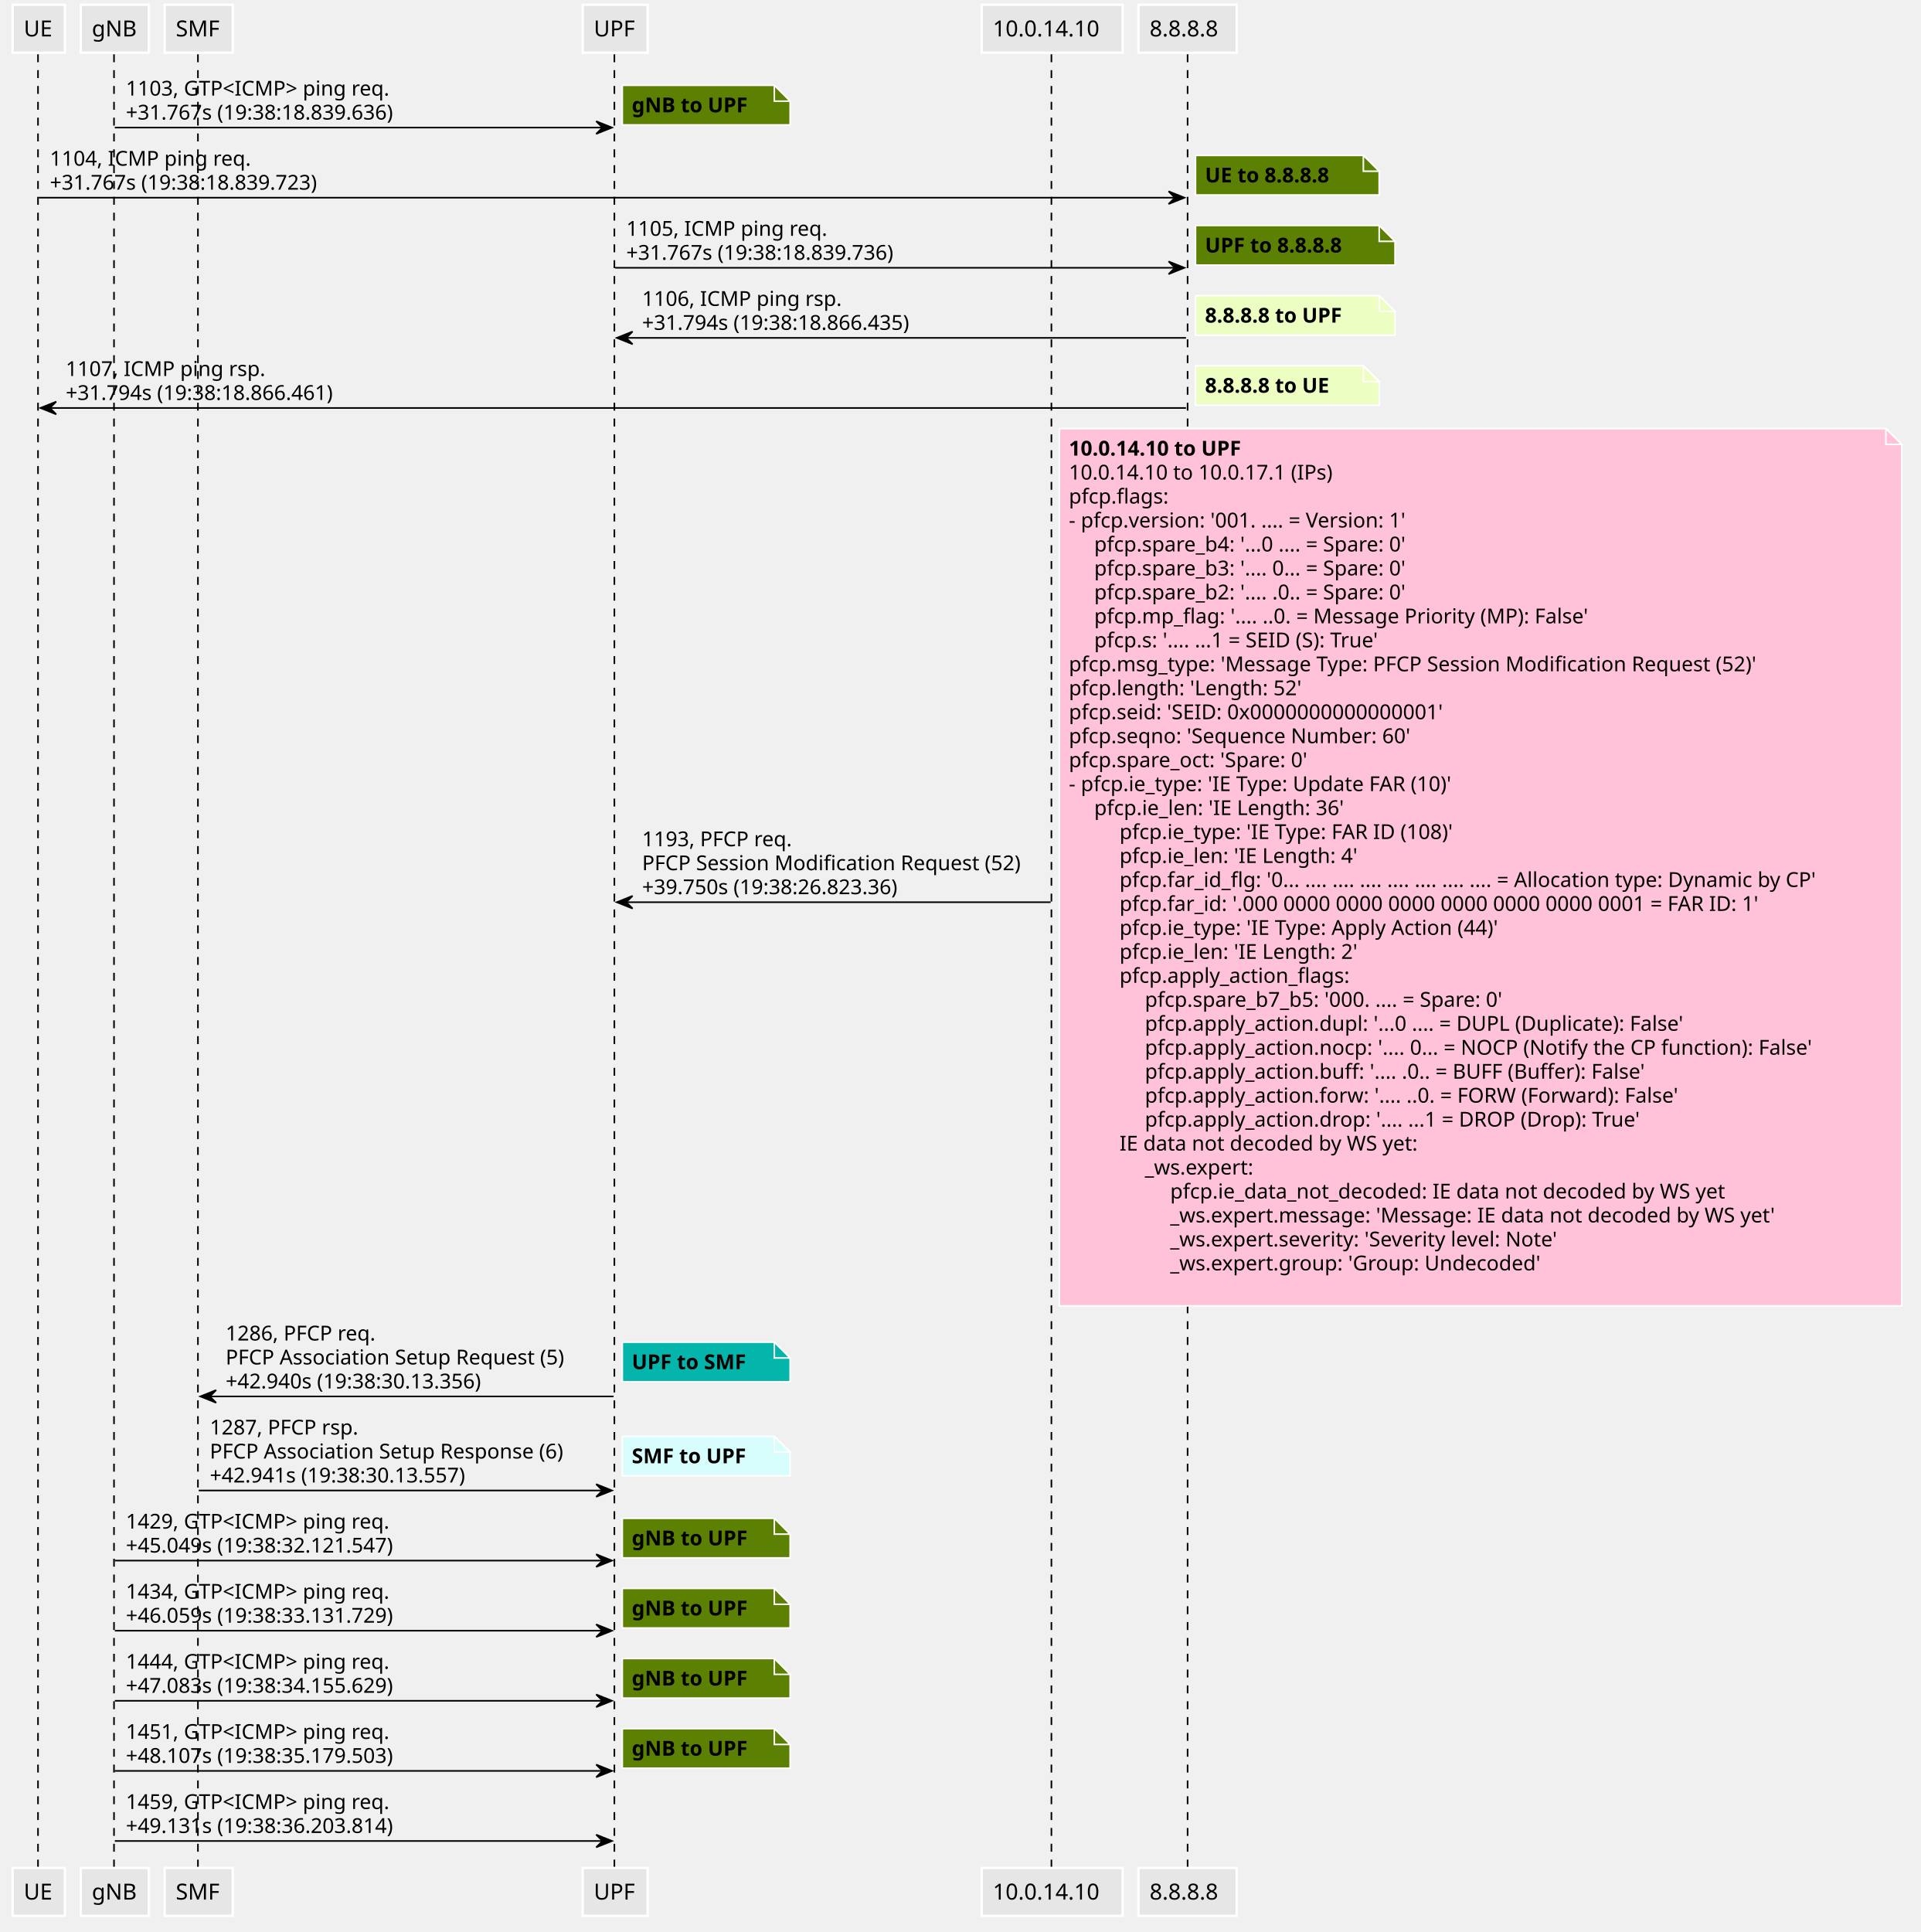
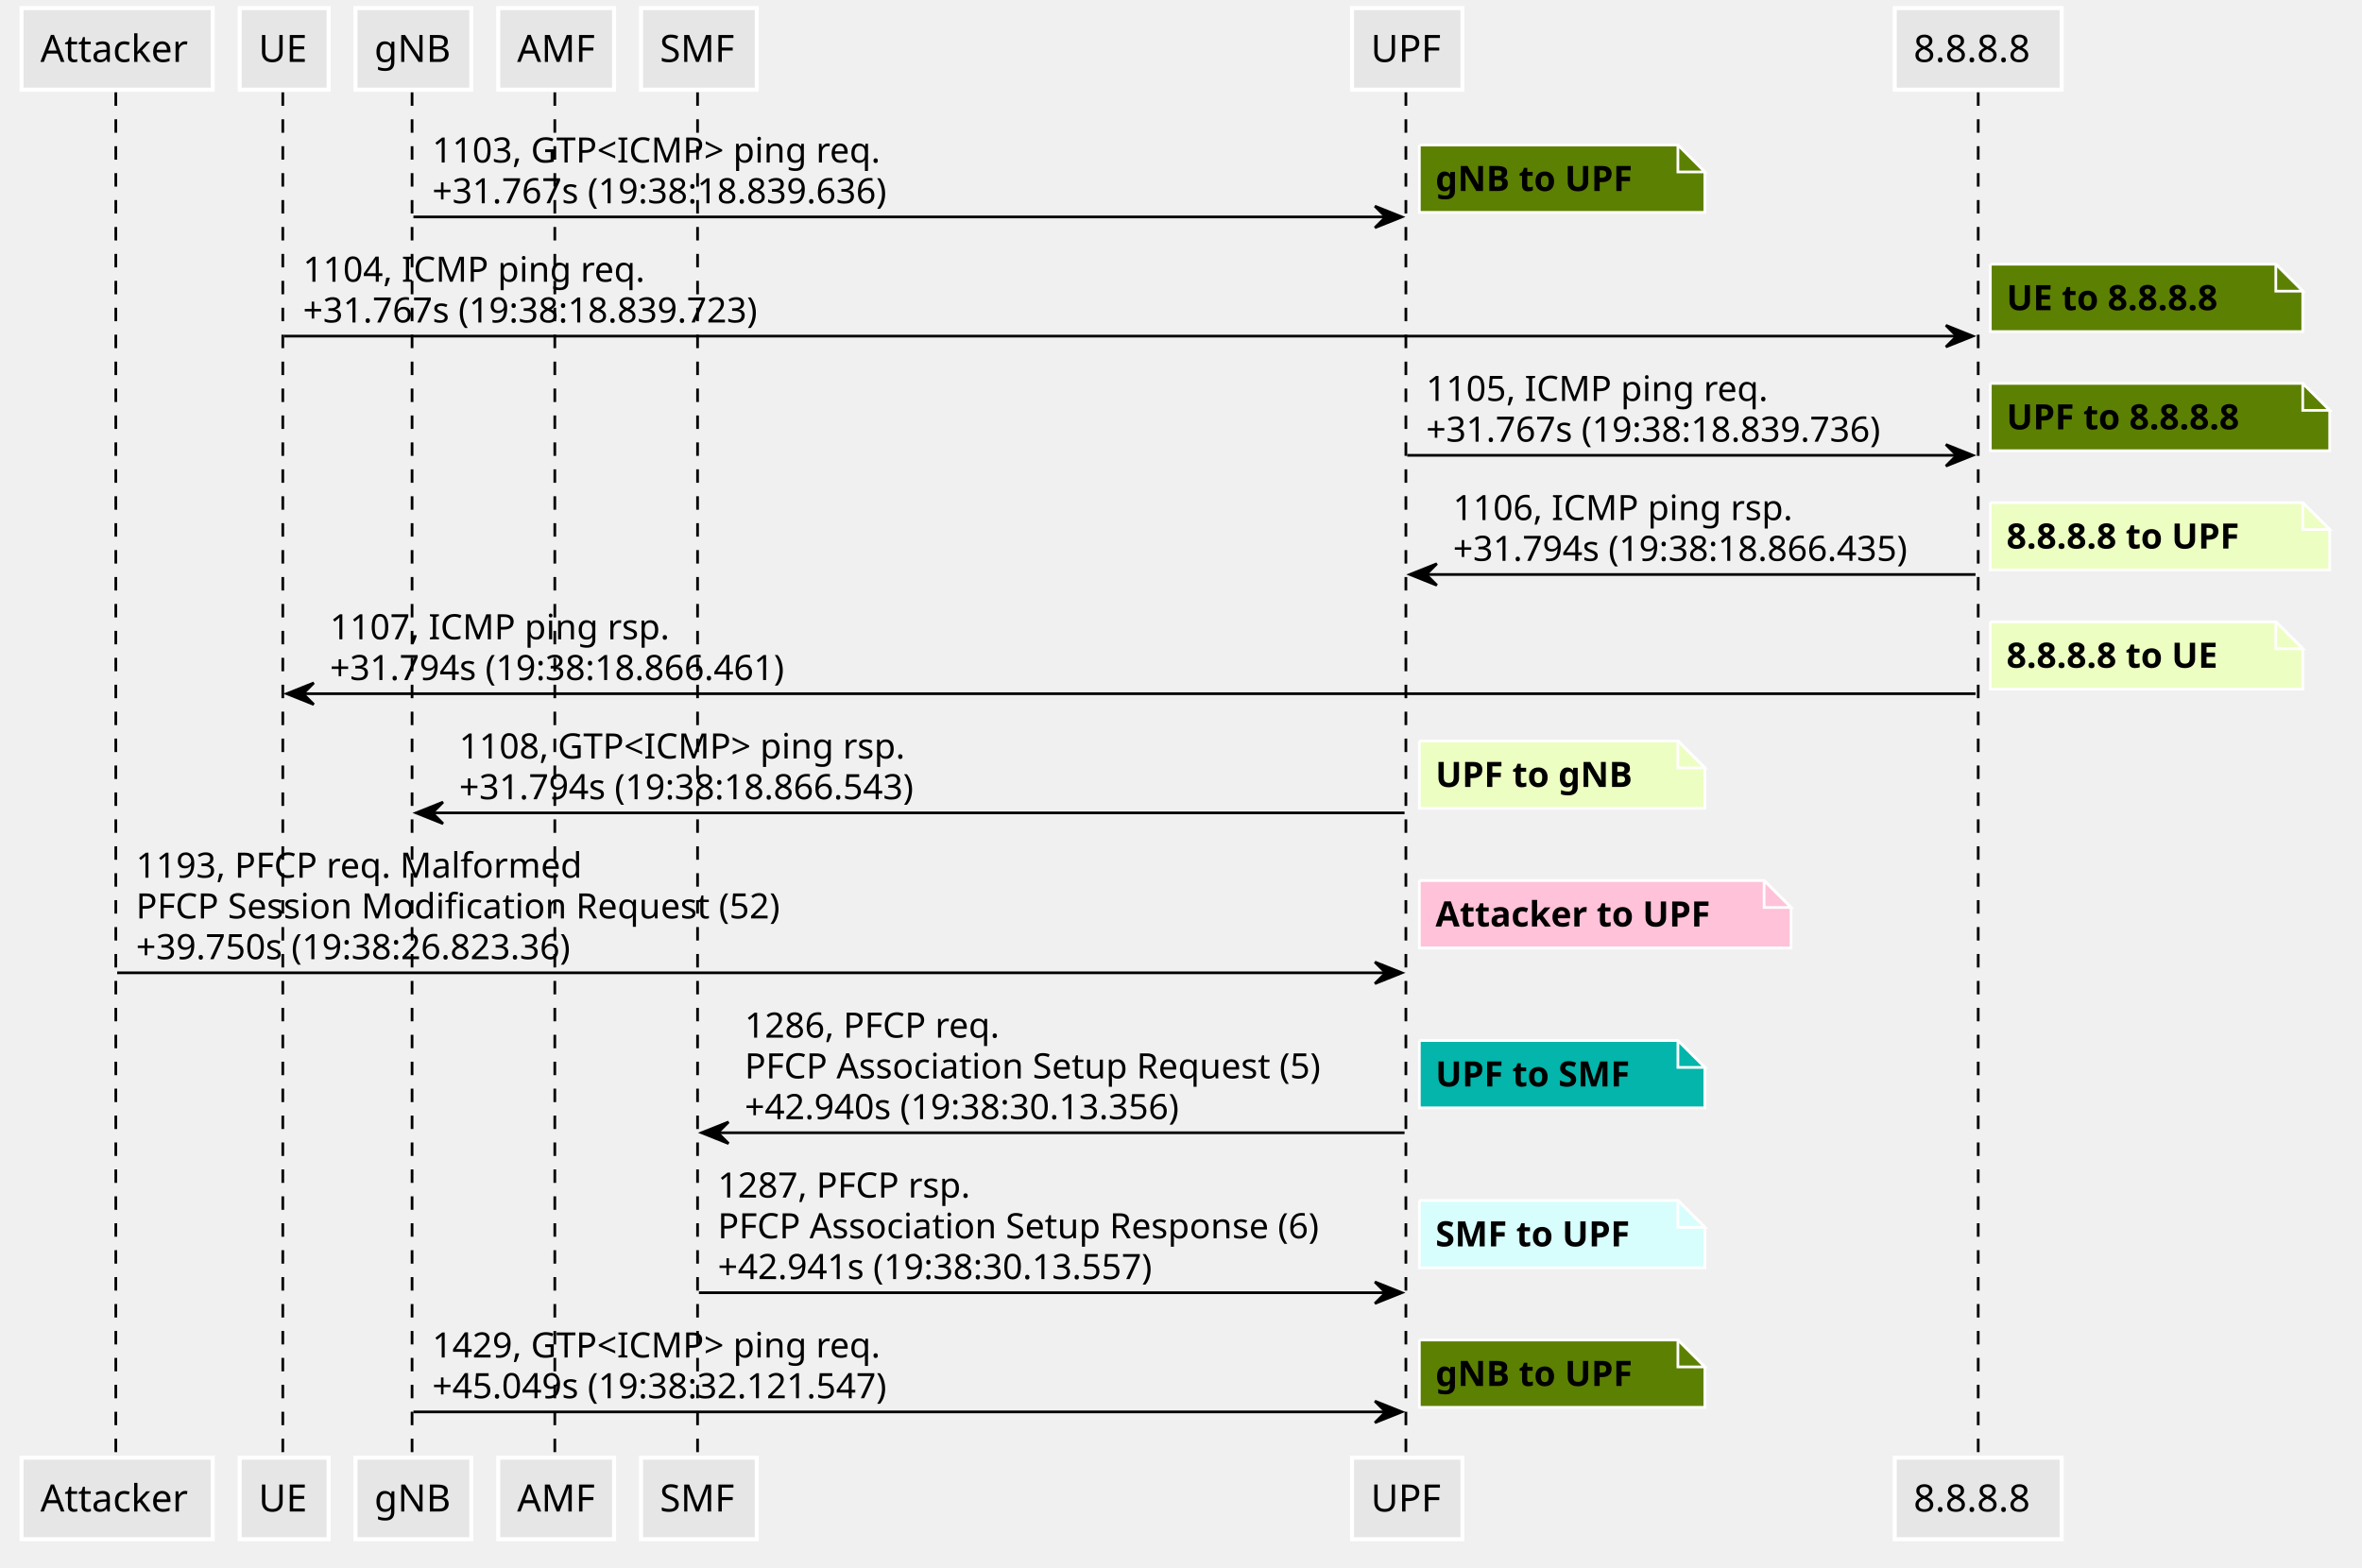
- <svg xmlns="http://www.w3.org/2000/svg" contentScriptType="application/ecmascript" contentStyleType="text/css" height="1220px" preserveAspectRatio="none" style="width:1213px;height:1220px;" version="1.1" viewBox="0 0 1213 1220" width="1213px" zoomAndPan="magnify">
+ <svg xmlns="http://www.w3.org/2000/svg" contentScriptType="application/ecmascript" contentStyleType="text/css" height="582px" preserveAspectRatio="none" style="width:877px;height:582px;" version="1.1" viewBox="0 0 877 582" width="877px" zoomAndPan="magnify">
  <defs />
  <g>
-     <line style="stroke: #000000; stroke-width: 1.0; stroke-dasharray: 5.0,5.0;" x1="24" x2="24" y1="34.297" y2="1180.531" />
-     <line style="stroke: #000000; stroke-width: 1.0; stroke-dasharray: 5.0,5.0;" x1="72" x2="72" y1="34.297" y2="1180.531" />
-     <line style="stroke: #000000; stroke-width: 1.0; stroke-dasharray: 5.0,5.0;" x1="125" x2="125" y1="34.297" y2="1180.531" />
-     <line style="stroke: #000000; stroke-width: 1.0; stroke-dasharray: 5.0,5.0;" x1="388" x2="388" y1="34.297" y2="1180.531" />
-     <line style="stroke: #000000; stroke-width: 1.0; stroke-dasharray: 5.0,5.0;" x1="664" x2="664" y1="34.297" y2="1180.531" />
-     <line style="stroke: #000000; stroke-width: 1.0; stroke-dasharray: 5.0,5.0;" x1="750" x2="750" y1="34.297" y2="1180.531" />
-     <rect fill="#E6E6E6" height="30.297" style="stroke: #FFFFFF; stroke-width: 1.5;" width="33" x="8" y="3" />
-     <text fill="#000000" font-family="sans-serif" font-size="14" lengthAdjust="spacingAndGlyphs" textLength="19" x="15" y="22.995">UE</text>
-     <rect fill="#E6E6E6" height="30.297" style="stroke: #FFFFFF; stroke-width: 1.5;" width="33" x="8" y="1179.531" />
-     <text fill="#000000" font-family="sans-serif" font-size="14" lengthAdjust="spacingAndGlyphs" textLength="19" x="15" y="1199.526">UE</text>
-     <rect fill="#E6E6E6" height="30.297" style="stroke: #FFFFFF; stroke-width: 1.5;" width="43" x="51" y="3" />
-     <text fill="#000000" font-family="sans-serif" font-size="14" lengthAdjust="spacingAndGlyphs" textLength="29" x="58" y="22.995">gNB</text>
-     <rect fill="#E6E6E6" height="30.297" style="stroke: #FFFFFF; stroke-width: 1.5;" width="43" x="51" y="1179.531" />
-     <text fill="#000000" font-family="sans-serif" font-size="14" lengthAdjust="spacingAndGlyphs" textLength="29" x="58" y="1199.526">gNB</text>
-     <rect fill="#E6E6E6" height="30.297" style="stroke: #FFFFFF; stroke-width: 1.5;" width="43" x="104" y="3" />
-     <text fill="#000000" font-family="sans-serif" font-size="14" lengthAdjust="spacingAndGlyphs" textLength="29" x="111" y="22.995">SMF</text>
-     <rect fill="#E6E6E6" height="30.297" style="stroke: #FFFFFF; stroke-width: 1.5;" width="43" x="104" y="1179.531" />
-     <text fill="#000000" font-family="sans-serif" font-size="14" lengthAdjust="spacingAndGlyphs" textLength="29" x="111" y="1199.526">SMF</text>
-     <rect fill="#E6E6E6" height="30.297" style="stroke: #FFFFFF; stroke-width: 1.5;" width="41" x="368" y="3" />
-     <text fill="#000000" font-family="sans-serif" font-size="14" lengthAdjust="spacingAndGlyphs" textLength="27" x="375" y="22.995">UPF</text>
-     <rect fill="#E6E6E6" height="30.297" style="stroke: #FFFFFF; stroke-width: 1.5;" width="41" x="368" y="1179.531" />
-     <text fill="#000000" font-family="sans-serif" font-size="14" lengthAdjust="spacingAndGlyphs" textLength="27" x="375" y="1199.526">UPF</text>
-     <rect fill="#E6E6E6" height="30.297" style="stroke: #FFFFFF; stroke-width: 1.5;" width="89" x="620" y="3" />
-     <text fill="#000000" font-family="sans-serif" font-size="14" lengthAdjust="spacingAndGlyphs" textLength="75" x="627" y="22.995">10.0.14.10</text>
-     <rect fill="#E6E6E6" height="30.297" style="stroke: #FFFFFF; stroke-width: 1.5;" width="89" x="620" y="1179.531" />
-     <text fill="#000000" font-family="sans-serif" font-size="14" lengthAdjust="spacingAndGlyphs" textLength="75" x="627" y="1199.526">10.0.14.10</text>
-     <rect fill="#E6E6E6" height="30.297" style="stroke: #FFFFFF; stroke-width: 1.5;" width="62" x="719" y="3" />
-     <text fill="#000000" font-family="sans-serif" font-size="14" lengthAdjust="spacingAndGlyphs" textLength="48" x="726" y="22.995">8.8.8.8</text>
-     <rect fill="#E6E6E6" height="30.297" style="stroke: #FFFFFF; stroke-width: 1.5;" width="62" x="719" y="1179.531" />
-     <text fill="#000000" font-family="sans-serif" font-size="14" lengthAdjust="spacingAndGlyphs" textLength="48" x="726" y="1199.526">8.8.8.8</text>
-     <polygon fill="#000000" points="376.5,76.562,386.5,80.562,376.5,84.562,380.5,80.562" style="stroke: #000000; stroke-width: 1.0;" />
-     <line style="stroke: #000000; stroke-width: 1.0;" x1="72.5" x2="382.5" y1="80.562" y2="80.562" />
-     <text fill="#000000" font-family="sans-serif" font-size="13" lengthAdjust="spacingAndGlyphs" textLength="178" x="79.5" y="60.364">1103, GTP&lt;ICMP&gt; ping req.</text>
-     <text fill="#000000" font-family="sans-serif" font-size="13" lengthAdjust="spacingAndGlyphs" textLength="188" x="79.5" y="75.497">+31.767s (19:38:18.839.636)</text>
-     <path d="M393,53.863 L393,78.863 L499,78.863 L499,63.863 L489,53.863 L393,53.863 " fill="#5C8001" style="stroke: #FFFFFF; stroke-width: 1.0;" />
-     <path d="M489,53.863 L489,63.863 L499,63.863 L489,53.863 " fill="#5C8001" style="stroke: #FFFFFF; stroke-width: 1.0;" />
-     <text fill="#000000" font-family="sans-serif" font-size="13" font-weight="bold" lengthAdjust="spacingAndGlyphs" textLength="85" x="399" y="70.93">gNB to UPF</text>
-     <polygon fill="#000000" points="738,120.828,748,124.828,738,128.828,742,124.828" style="stroke: #000000; stroke-width: 1.0;" />
-     <line style="stroke: #000000; stroke-width: 1.0;" x1="24.5" x2="744" y1="124.828" y2="124.828" />
-     <text fill="#000000" font-family="sans-serif" font-size="13" lengthAdjust="spacingAndGlyphs" textLength="131" x="31.5" y="104.629">1104, ICMP ping req.</text>
-     <text fill="#000000" font-family="sans-serif" font-size="13" lengthAdjust="spacingAndGlyphs" textLength="188" x="31.5" y="119.762">+31.767s (19:38:18.839.723)</text>
-     <path d="M755,98.129 L755,123.129 L871,123.129 L871,108.129 L861,98.129 L755,98.129 " fill="#5C8001" style="stroke: #FFFFFF; stroke-width: 1.0;" />
-     <path d="M861,98.129 L861,108.129 L871,108.129 L861,98.129 " fill="#5C8001" style="stroke: #FFFFFF; stroke-width: 1.0;" />
-     <text fill="#000000" font-family="sans-serif" font-size="13" font-weight="bold" lengthAdjust="spacingAndGlyphs" textLength="95" x="761" y="115.196">UE to 8.8.8.8</text>
-     <polygon fill="#000000" points="738,165.094,748,169.094,738,173.094,742,169.094" style="stroke: #000000; stroke-width: 1.0;" />
-     <line style="stroke: #000000; stroke-width: 1.0;" x1="388.5" x2="744" y1="169.094" y2="169.094" />
-     <text fill="#000000" font-family="sans-serif" font-size="13" lengthAdjust="spacingAndGlyphs" textLength="131" x="395.5" y="148.895">1105, ICMP ping req.</text>
-     <text fill="#000000" font-family="sans-serif" font-size="13" lengthAdjust="spacingAndGlyphs" textLength="188" x="395.5" y="164.028">+31.767s (19:38:18.839.736)</text>
-     <path d="M755,142.394 L755,167.394 L881,167.394 L881,152.394 L871,142.394 L755,142.394 " fill="#5C8001" style="stroke: #FFFFFF; stroke-width: 1.0;" />
-     <path d="M871,142.394 L871,152.394 L881,152.394 L871,142.394 " fill="#5C8001" style="stroke: #FFFFFF; stroke-width: 1.0;" />
-     <text fill="#000000" font-family="sans-serif" font-size="13" font-weight="bold" lengthAdjust="spacingAndGlyphs" textLength="105" x="761" y="159.461">UPF to 8.8.8.8</text>
-     <polygon fill="#000000" points="399.5,209.359,389.5,213.359,399.5,217.359,395.5,213.359" style="stroke: #000000; stroke-width: 1.0;" />
-     <line style="stroke: #000000; stroke-width: 1.0;" x1="393.5" x2="749" y1="213.359" y2="213.359" />
-     <text fill="#000000" font-family="sans-serif" font-size="13" lengthAdjust="spacingAndGlyphs" textLength="130" x="405.5" y="193.161">1106, ICMP ping rsp.</text>
-     <text fill="#000000" font-family="sans-serif" font-size="13" lengthAdjust="spacingAndGlyphs" textLength="188" x="405.5" y="208.293">+31.794s (19:38:18.866.435)</text>
-     <path d="M755,186.66 L755,211.66 L881,211.66 L881,196.66 L871,186.66 L755,186.66 " fill="#EDFEC2" style="stroke: #FFFFFF; stroke-width: 1.0;" />
-     <path d="M871,186.66 L871,196.66 L881,196.66 L871,186.66 " fill="#EDFEC2" style="stroke: #FFFFFF; stroke-width: 1.0;" />
-     <text fill="#000000" font-family="sans-serif" font-size="13" font-weight="bold" lengthAdjust="spacingAndGlyphs" textLength="105" x="761" y="203.727">8.8.8.8 to UPF</text>
-     <polygon fill="#000000" points="35.5,253.625,25.5,257.625,35.5,261.625,31.5,257.625" style="stroke: #000000; stroke-width: 1.0;" />
-     <line style="stroke: #000000; stroke-width: 1.0;" x1="29.5" x2="749" y1="257.625" y2="257.625" />
-     <text fill="#000000" font-family="sans-serif" font-size="13" lengthAdjust="spacingAndGlyphs" textLength="130" x="41.5" y="237.426">1107, ICMP ping rsp.</text>
-     <text fill="#000000" font-family="sans-serif" font-size="13" lengthAdjust="spacingAndGlyphs" textLength="188" x="41.5" y="252.559">+31.794s (19:38:18.866.461)</text>
-     <path d="M755,230.926 L755,255.926 L871,255.926 L871,240.926 L861,230.926 L755,230.926 " fill="#EDFEC2" style="stroke: #FFFFFF; stroke-width: 1.0;" />
-     <path d="M861,230.926 L861,240.926 L871,240.926 L861,230.926 " fill="#EDFEC2" style="stroke: #FFFFFF; stroke-width: 1.0;" />
-     <text fill="#000000" font-family="sans-serif" font-size="13" font-weight="bold" lengthAdjust="spacingAndGlyphs" textLength="95" x="761" y="247.993">8.8.8.8 to UE</text>
-     <polygon fill="#000000" points="399.5,565.715,389.5,569.715,399.5,573.715,395.5,569.715" style="stroke: #000000; stroke-width: 1.0;" />
-     <line style="stroke: #000000; stroke-width: 1.0;" x1="393.5" x2="663.5" y1="569.715" y2="569.715" />
-     <text fill="#000000" font-family="sans-serif" font-size="13" lengthAdjust="spacingAndGlyphs" textLength="101" x="405.5" y="534.383">1193, PFCP req.</text>
-     <text fill="#000000" font-family="sans-serif" font-size="13" lengthAdjust="spacingAndGlyphs" textLength="252" x="405.5" y="549.516">PFCP Session Modification Request (52)</text>
-     <text fill="#000000" font-family="sans-serif" font-size="13" lengthAdjust="spacingAndGlyphs" textLength="180" x="405.5" y="564.649">+39.750s (19:38:26.823.36)</text>
-     <path d="M669,270.625 L669,824.625 L1201,824.625 L1201,280.625 L1191,270.625 L669,270.625 " fill="#FFC2D9" style="stroke: #FFFFFF; stroke-width: 1.0;" />
-     <path d="M1191,270.625 L1191,280.625 L1201,280.625 L1191,270.625 " fill="#FFC2D9" style="stroke: #FFFFFF; stroke-width: 1.0;" />
-     <text fill="#000000" font-family="sans-serif" font-size="13" font-weight="bold" lengthAdjust="spacingAndGlyphs" textLength="132" x="675" y="287.692">10.0.14.10 to UPF</text>
-     <text fill="#000000" font-family="sans-serif" font-size="13" lengthAdjust="spacingAndGlyphs" textLength="181" x="675" y="302.825">10.0.14.10 to 10.0.17.1 (IPs)</text>
-     <text fill="#000000" font-family="sans-serif" font-size="13" lengthAdjust="spacingAndGlyphs" textLength="65" x="675" y="317.957">pfcp.flags:</text>
-     <text fill="#000000" font-family="sans-serif" font-size="13" lengthAdjust="spacingAndGlyphs" textLength="239" x="675" y="333.09">-   pfcp.version: '001. .... = Version: 1'</text>
-     <text fill="#000000" font-family="sans-serif" font-size="13" lengthAdjust="spacingAndGlyphs" textLength="217" x="691" y="348.223">pfcp.spare_b4: '...0 .... = Spare: 0'</text>
-     <text fill="#000000" font-family="sans-serif" font-size="13" lengthAdjust="spacingAndGlyphs" textLength="217" x="691" y="363.356">pfcp.spare_b3: '.... 0... = Spare: 0'</text>
-     <text fill="#000000" font-family="sans-serif" font-size="13" lengthAdjust="spacingAndGlyphs" textLength="217" x="691" y="378.489">pfcp.spare_b2: '.... .0.. = Spare: 0'</text>
-     <text fill="#000000" font-family="sans-serif" font-size="13" lengthAdjust="spacingAndGlyphs" textLength="334" x="691" y="393.622">pfcp.mp_flag: '.... ..0. = Message Priority (MP): False'</text>
-     <text fill="#000000" font-family="sans-serif" font-size="13" lengthAdjust="spacingAndGlyphs" textLength="200" x="691" y="408.754">pfcp.s: '.... ...1 = SEID (S): True'</text>
-     <text fill="#000000" font-family="sans-serif" font-size="13" lengthAdjust="spacingAndGlyphs" textLength="459" x="675" y="423.887">pfcp.msg_type: 'Message Type: PFCP Session Modification Request (52)'</text>
-     <text fill="#000000" font-family="sans-serif" font-size="13" lengthAdjust="spacingAndGlyphs" textLength="153" x="675" y="439.02">pfcp.length: 'Length: 52'</text>
-     <text fill="#000000" font-family="sans-serif" font-size="13" lengthAdjust="spacingAndGlyphs" textLength="252" x="675" y="454.153">pfcp.seid: 'SEID: 0x0000000000000001'</text>
-     <text fill="#000000" font-family="sans-serif" font-size="13" lengthAdjust="spacingAndGlyphs" textLength="228" x="675" y="469.286">pfcp.seqno: 'Sequence Number: 60'</text>
-     <text fill="#000000" font-family="sans-serif" font-size="13" lengthAdjust="spacingAndGlyphs" textLength="162" x="675" y="484.418">pfcp.spare_oct: 'Spare: 0'</text>
-     <text fill="#000000" font-family="sans-serif" font-size="13" lengthAdjust="spacingAndGlyphs" textLength="266" x="675" y="499.551">-   pfcp.ie_type: 'IE Type: Update FAR (10)'</text>
-     <text fill="#000000" font-family="sans-serif" font-size="13" lengthAdjust="spacingAndGlyphs" textLength="165" x="691" y="514.684">pfcp.ie_len: 'IE Length: 36'</text>
-     <text fill="#000000" font-family="sans-serif" font-size="13" lengthAdjust="spacingAndGlyphs" textLength="223" x="707" y="529.817">pfcp.ie_type: 'IE Type: FAR ID (108)'</text>
-     <text fill="#000000" font-family="sans-serif" font-size="13" lengthAdjust="spacingAndGlyphs" textLength="157" x="707" y="544.95">pfcp.ie_len: 'IE Length: 4'</text>
-     <text fill="#000000" font-family="sans-serif" font-size="13" lengthAdjust="spacingAndGlyphs" textLength="479" x="707" y="560.082">pfcp.far_id_flg: '0... .... .... .... .... .... .... .... = Allocation type: Dynamic by CP'</text>
-     <text fill="#000000" font-family="sans-serif" font-size="13" lengthAdjust="spacingAndGlyphs" textLength="436" x="707" y="575.215">pfcp.far_id: '.000 0000 0000 0000 0000 0000 0000 0001 = FAR ID: 1'</text>
-     <text fill="#000000" font-family="sans-serif" font-size="13" lengthAdjust="spacingAndGlyphs" textLength="253" x="707" y="590.348">pfcp.ie_type: 'IE Type: Apply Action (44)'</text>
-     <text fill="#000000" font-family="sans-serif" font-size="13" lengthAdjust="spacingAndGlyphs" textLength="157" x="707" y="605.481">pfcp.ie_len: 'IE Length: 2'</text>
-     <text fill="#000000" font-family="sans-serif" font-size="13" lengthAdjust="spacingAndGlyphs" textLength="152" x="707" y="620.614">pfcp.apply_action_flags:</text>
-     <text fill="#000000" font-family="sans-serif" font-size="13" lengthAdjust="spacingAndGlyphs" textLength="248" x="723" y="635.747">pfcp.spare_b7_b5: '000. .... = Spare: 0'</text>
-     <text fill="#000000" font-family="sans-serif" font-size="13" lengthAdjust="spacingAndGlyphs" textLength="365" x="723" y="650.879">pfcp.apply_action.dupl: '...0 .... = DUPL (Duplicate): False'</text>
-     <text fill="#000000" font-family="sans-serif" font-size="13" lengthAdjust="spacingAndGlyphs" textLength="449" x="723" y="666.012">pfcp.apply_action.nocp: '.... 0... = NOCP (Notify the CP function): False'</text>
-     <text fill="#000000" font-family="sans-serif" font-size="13" lengthAdjust="spacingAndGlyphs" textLength="338" x="723" y="681.145">pfcp.apply_action.buff: '.... .0.. = BUFF (Buffer): False'</text>
-     <text fill="#000000" font-family="sans-serif" font-size="13" lengthAdjust="spacingAndGlyphs" textLength="355" x="723" y="696.278">pfcp.apply_action.forw: '.... ..0. = FORW (Forward): False'</text>
-     <text fill="#000000" font-family="sans-serif" font-size="13" lengthAdjust="spacingAndGlyphs" textLength="334" x="723" y="711.411">pfcp.apply_action.drop: '.... ...1 = DROP (Drop): True'</text>
-     <text fill="#000000" font-family="sans-serif" font-size="13" lengthAdjust="spacingAndGlyphs" textLength="199" x="707" y="726.543">IE data not decoded by WS yet:</text>
-     <text fill="#000000" font-family="sans-serif" font-size="13" lengthAdjust="spacingAndGlyphs" textLength="72" x="723" y="741.676">_ws.expert:</text>
-     <text fill="#000000" font-family="sans-serif" font-size="13" lengthAdjust="spacingAndGlyphs" textLength="371" x="739" y="756.809">pfcp.ie_data_not_decoded: IE data not decoded by WS yet</text>
-     <text fill="#000000" font-family="sans-serif" font-size="13" lengthAdjust="spacingAndGlyphs" textLength="405" x="739" y="771.942">_ws.expert.message: 'Message: IE data not decoded by WS yet'</text>
-     <text fill="#000000" font-family="sans-serif" font-size="13" lengthAdjust="spacingAndGlyphs" textLength="260" x="739" y="787.075">_ws.expert.severity: 'Severity level: Note'</text>
-     <text fill="#000000" font-family="sans-serif" font-size="13" lengthAdjust="spacingAndGlyphs" textLength="243" x="739" y="802.207">_ws.expert.group: 'Group: Undecoded'</text>
-     <text fill="#000000" font-family="sans-serif" font-size="13" lengthAdjust="spacingAndGlyphs" textLength="0" x="679" y="817.34" />
-     <polygon fill="#000000" points="136.5,877.805,126.5,881.805,136.5,885.805,132.5,881.805" style="stroke: #000000; stroke-width: 1.0;" />
-     <line style="stroke: #000000; stroke-width: 1.0;" x1="130.5" x2="387.5" y1="881.805" y2="881.805" />
-     <text fill="#000000" font-family="sans-serif" font-size="13" lengthAdjust="spacingAndGlyphs" textLength="101" x="142.5" y="846.473">1286, PFCP req.</text>
-     <text fill="#000000" font-family="sans-serif" font-size="13" lengthAdjust="spacingAndGlyphs" textLength="229" x="142.5" y="861.606">PFCP Association Setup Request (5)</text>
-     <text fill="#000000" font-family="sans-serif" font-size="13" lengthAdjust="spacingAndGlyphs" textLength="180" x="142.5" y="876.739">+42.940s (19:38:30.13.356)</text>
-     <path d="M393,847.539 L393,872.539 L499,872.539 L499,857.539 L489,847.539 L393,847.539 " fill="#03B5AA" style="stroke: #FFFFFF; stroke-width: 1.0;" />
-     <path d="M489,847.539 L489,857.539 L499,857.539 L489,847.539 " fill="#03B5AA" style="stroke: #FFFFFF; stroke-width: 1.0;" />
-     <text fill="#000000" font-family="sans-serif" font-size="13" font-weight="bold" lengthAdjust="spacingAndGlyphs" textLength="85" x="399" y="864.606">UPF to SMF</text>
-     <polygon fill="#000000" points="376.5,937.203,386.5,941.203,376.5,945.203,380.5,941.203" style="stroke: #000000; stroke-width: 1.0;" />
-     <line style="stroke: #000000; stroke-width: 1.0;" x1="125.5" x2="382.5" y1="941.203" y2="941.203" />
-     <text fill="#000000" font-family="sans-serif" font-size="13" lengthAdjust="spacingAndGlyphs" textLength="100" x="132.5" y="905.872">1287, PFCP rsp.</text>
-     <text fill="#000000" font-family="sans-serif" font-size="13" lengthAdjust="spacingAndGlyphs" textLength="239" x="132.5" y="921.004">PFCP Association Setup Response (6)</text>
-     <text fill="#000000" font-family="sans-serif" font-size="13" lengthAdjust="spacingAndGlyphs" textLength="180" x="132.5" y="936.137">+42.941s (19:38:30.13.557)</text>
-     <path d="M393,906.938 L393,931.938 L499,931.938 L499,916.938 L489,906.938 L393,906.938 " fill="#D7FEFC" style="stroke: #FFFFFF; stroke-width: 1.0;" />
-     <path d="M489,906.938 L489,916.938 L499,916.938 L489,906.938 " fill="#D7FEFC" style="stroke: #FFFFFF; stroke-width: 1.0;" />
-     <text fill="#000000" font-family="sans-serif" font-size="13" font-weight="bold" lengthAdjust="spacingAndGlyphs" textLength="85" x="399" y="924.004">SMF to UPF</text>
-     <polygon fill="#000000" points="376.5,981.469,386.5,985.469,376.5,989.469,380.5,985.469" style="stroke: #000000; stroke-width: 1.0;" />
-     <line style="stroke: #000000; stroke-width: 1.0;" x1="72.5" x2="382.5" y1="985.469" y2="985.469" />
-     <text fill="#000000" font-family="sans-serif" font-size="13" lengthAdjust="spacingAndGlyphs" textLength="178" x="79.5" y="965.27">1429, GTP&lt;ICMP&gt; ping req.</text>
-     <text fill="#000000" font-family="sans-serif" font-size="13" lengthAdjust="spacingAndGlyphs" textLength="188" x="79.5" y="980.403">+45.049s (19:38:32.121.547)</text>
-     <path d="M393,958.769 L393,983.769 L499,983.769 L499,968.769 L489,958.769 L393,958.769 " fill="#5C8001" style="stroke: #FFFFFF; stroke-width: 1.0;" />
-     <path d="M489,958.769 L489,968.769 L499,968.769 L489,958.769 " fill="#5C8001" style="stroke: #FFFFFF; stroke-width: 1.0;" />
-     <text fill="#000000" font-family="sans-serif" font-size="13" font-weight="bold" lengthAdjust="spacingAndGlyphs" textLength="85" x="399" y="975.836">gNB to UPF</text>
-     <polygon fill="#000000" points="376.5,1025.734,386.5,1029.734,376.5,1033.734,380.5,1029.734" style="stroke: #000000; stroke-width: 1.0;" />
-     <line style="stroke: #000000; stroke-width: 1.0;" x1="72.5" x2="382.5" y1="1029.734" y2="1029.734" />
-     <text fill="#000000" font-family="sans-serif" font-size="13" lengthAdjust="spacingAndGlyphs" textLength="178" x="79.5" y="1009.536">1434, GTP&lt;ICMP&gt; ping req.</text>
-     <text fill="#000000" font-family="sans-serif" font-size="13" lengthAdjust="spacingAndGlyphs" textLength="188" x="79.5" y="1024.668">+46.059s (19:38:33.131.729)</text>
-     <path d="M393,1003.035 L393,1028.035 L499,1028.035 L499,1013.035 L489,1003.035 L393,1003.035 " fill="#5C8001" style="stroke: #FFFFFF; stroke-width: 1.0;" />
-     <path d="M489,1003.035 L489,1013.035 L499,1013.035 L489,1003.035 " fill="#5C8001" style="stroke: #FFFFFF; stroke-width: 1.0;" />
-     <text fill="#000000" font-family="sans-serif" font-size="13" font-weight="bold" lengthAdjust="spacingAndGlyphs" textLength="85" x="399" y="1020.102">gNB to UPF</text>
-     <polygon fill="#000000" points="376.5,1070,386.5,1074,376.5,1078,380.5,1074" style="stroke: #000000; stroke-width: 1.0;" />
-     <line style="stroke: #000000; stroke-width: 1.0;" x1="72.5" x2="382.5" y1="1074" y2="1074" />
-     <text fill="#000000" font-family="sans-serif" font-size="13" lengthAdjust="spacingAndGlyphs" textLength="178" x="79.5" y="1053.801">1444, GTP&lt;ICMP&gt; ping req.</text>
-     <text fill="#000000" font-family="sans-serif" font-size="13" lengthAdjust="spacingAndGlyphs" textLength="188" x="79.5" y="1068.934">+47.083s (19:38:34.155.629)</text>
-     <path d="M393,1047.301 L393,1072.301 L499,1072.301 L499,1057.301 L489,1047.301 L393,1047.301 " fill="#5C8001" style="stroke: #FFFFFF; stroke-width: 1.0;" />
-     <path d="M489,1047.301 L489,1057.301 L499,1057.301 L489,1047.301 " fill="#5C8001" style="stroke: #FFFFFF; stroke-width: 1.0;" />
-     <text fill="#000000" font-family="sans-serif" font-size="13" font-weight="bold" lengthAdjust="spacingAndGlyphs" textLength="85" x="399" y="1064.368">gNB to UPF</text>
-     <polygon fill="#000000" points="376.5,1114.266,386.5,1118.266,376.5,1122.266,380.5,1118.266" style="stroke: #000000; stroke-width: 1.0;" />
-     <line style="stroke: #000000; stroke-width: 1.0;" x1="72.5" x2="382.5" y1="1118.266" y2="1118.266" />
-     <text fill="#000000" font-family="sans-serif" font-size="13" lengthAdjust="spacingAndGlyphs" textLength="178" x="79.5" y="1098.067">1451, GTP&lt;ICMP&gt; ping req.</text>
-     <text fill="#000000" font-family="sans-serif" font-size="13" lengthAdjust="spacingAndGlyphs" textLength="188" x="79.5" y="1113.2">+48.107s (19:38:35.179.503)</text>
-     <path d="M393,1091.566 L393,1116.566 L499,1116.566 L499,1101.566 L489,1091.566 L393,1091.566 " fill="#5C8001" style="stroke: #FFFFFF; stroke-width: 1.0;" />
-     <path d="M489,1091.566 L489,1101.566 L499,1101.566 L489,1091.566 " fill="#5C8001" style="stroke: #FFFFFF; stroke-width: 1.0;" />
-     <text fill="#000000" font-family="sans-serif" font-size="13" font-weight="bold" lengthAdjust="spacingAndGlyphs" textLength="85" x="399" y="1108.633">gNB to UPF</text>
-     <polygon fill="#000000" points="376.5,1158.531,386.5,1162.531,376.5,1166.531,380.5,1162.531" style="stroke: #000000; stroke-width: 1.0;" />
-     <line style="stroke: #000000; stroke-width: 1.0;" x1="72.5" x2="382.5" y1="1162.531" y2="1162.531" />
-     <text fill="#000000" font-family="sans-serif" font-size="13" lengthAdjust="spacingAndGlyphs" textLength="178" x="79.5" y="1142.332">1459, GTP&lt;ICMP&gt; ping req.</text>
-     <text fill="#000000" font-family="sans-serif" font-size="13" lengthAdjust="spacingAndGlyphs" textLength="188" x="79.5" y="1157.465">+49.131s (19:38:36.203.814)</text>
+     <line style="stroke: #000000; stroke-width: 1.0; stroke-dasharray: 5.0,5.0;" x1="43" x2="43" y1="34.297" y2="542.352" />
+     <line style="stroke: #000000; stroke-width: 1.0; stroke-dasharray: 5.0,5.0;" x1="105" x2="105" y1="34.297" y2="542.352" />
+     <line style="stroke: #000000; stroke-width: 1.0; stroke-dasharray: 5.0,5.0;" x1="153" x2="153" y1="34.297" y2="542.352" />
+     <line style="stroke: #000000; stroke-width: 1.0; stroke-dasharray: 5.0,5.0;" x1="206" x2="206" y1="34.297" y2="542.352" />
+     <line style="stroke: #000000; stroke-width: 1.0; stroke-dasharray: 5.0,5.0;" x1="259" x2="259" y1="34.297" y2="542.352" />
+     <line style="stroke: #000000; stroke-width: 1.0; stroke-dasharray: 5.0,5.0;" x1="522" x2="522" y1="34.297" y2="542.352" />
+     <line style="stroke: #000000; stroke-width: 1.0; stroke-dasharray: 5.0,5.0;" x1="734.5" x2="734.5" y1="34.297" y2="542.352" />
+     <rect fill="#E6E6E6" height="30.297" style="stroke: #FFFFFF; stroke-width: 1.5;" width="71" x="8" y="3" />
+     <text fill="#000000" font-family="sans-serif" font-size="14" lengthAdjust="spacingAndGlyphs" textLength="57" x="15" y="22.995">Attacker</text>
+     <rect fill="#E6E6E6" height="30.297" style="stroke: #FFFFFF; stroke-width: 1.5;" width="71" x="8" y="541.352" />
+     <text fill="#000000" font-family="sans-serif" font-size="14" lengthAdjust="spacingAndGlyphs" textLength="57" x="15" y="561.347">Attacker</text>
+     <rect fill="#E6E6E6" height="30.297" style="stroke: #FFFFFF; stroke-width: 1.5;" width="33" x="89" y="3" />
+     <text fill="#000000" font-family="sans-serif" font-size="14" lengthAdjust="spacingAndGlyphs" textLength="19" x="96" y="22.995">UE</text>
+     <rect fill="#E6E6E6" height="30.297" style="stroke: #FFFFFF; stroke-width: 1.5;" width="33" x="89" y="541.352" />
+     <text fill="#000000" font-family="sans-serif" font-size="14" lengthAdjust="spacingAndGlyphs" textLength="19" x="96" y="561.347">UE</text>
+     <rect fill="#E6E6E6" height="30.297" style="stroke: #FFFFFF; stroke-width: 1.5;" width="43" x="132" y="3" />
+     <text fill="#000000" font-family="sans-serif" font-size="14" lengthAdjust="spacingAndGlyphs" textLength="29" x="139" y="22.995">gNB</text>
+     <rect fill="#E6E6E6" height="30.297" style="stroke: #FFFFFF; stroke-width: 1.5;" width="43" x="132" y="541.352" />
+     <text fill="#000000" font-family="sans-serif" font-size="14" lengthAdjust="spacingAndGlyphs" textLength="29" x="139" y="561.347">gNB</text>
+     <rect fill="#E6E6E6" height="30.297" style="stroke: #FFFFFF; stroke-width: 1.5;" width="43" x="185" y="3" />
+     <text fill="#000000" font-family="sans-serif" font-size="14" lengthAdjust="spacingAndGlyphs" textLength="29" x="192" y="22.995">AMF</text>
+     <rect fill="#E6E6E6" height="30.297" style="stroke: #FFFFFF; stroke-width: 1.5;" width="43" x="185" y="541.352" />
+     <text fill="#000000" font-family="sans-serif" font-size="14" lengthAdjust="spacingAndGlyphs" textLength="29" x="192" y="561.347">AMF</text>
+     <rect fill="#E6E6E6" height="30.297" style="stroke: #FFFFFF; stroke-width: 1.5;" width="43" x="238" y="3" />
+     <text fill="#000000" font-family="sans-serif" font-size="14" lengthAdjust="spacingAndGlyphs" textLength="29" x="245" y="22.995">SMF</text>
+     <rect fill="#E6E6E6" height="30.297" style="stroke: #FFFFFF; stroke-width: 1.5;" width="43" x="238" y="541.352" />
+     <text fill="#000000" font-family="sans-serif" font-size="14" lengthAdjust="spacingAndGlyphs" textLength="29" x="245" y="561.347">SMF</text>
+     <rect fill="#E6E6E6" height="30.297" style="stroke: #FFFFFF; stroke-width: 1.5;" width="41" x="502" y="3" />
+     <text fill="#000000" font-family="sans-serif" font-size="14" lengthAdjust="spacingAndGlyphs" textLength="27" x="509" y="22.995">UPF</text>
+     <rect fill="#E6E6E6" height="30.297" style="stroke: #FFFFFF; stroke-width: 1.5;" width="41" x="502" y="541.352" />
+     <text fill="#000000" font-family="sans-serif" font-size="14" lengthAdjust="spacingAndGlyphs" textLength="27" x="509" y="561.347">UPF</text>
+     <rect fill="#E6E6E6" height="30.297" style="stroke: #FFFFFF; stroke-width: 1.5;" width="62" x="703.5" y="3" />
+     <text fill="#000000" font-family="sans-serif" font-size="14" lengthAdjust="spacingAndGlyphs" textLength="48" x="710.5" y="22.995">8.8.8.8</text>
+     <rect fill="#E6E6E6" height="30.297" style="stroke: #FFFFFF; stroke-width: 1.5;" width="62" x="703.5" y="541.352" />
+     <text fill="#000000" font-family="sans-serif" font-size="14" lengthAdjust="spacingAndGlyphs" textLength="48" x="710.5" y="561.347">8.8.8.8</text>
+     <polygon fill="#000000" points="510.5,76.562,520.5,80.562,510.5,84.562,514.5,80.562" style="stroke: #000000; stroke-width: 1.0;" />
+     <line style="stroke: #000000; stroke-width: 1.0;" x1="153.5" x2="516.5" y1="80.562" y2="80.562" />
+     <text fill="#000000" font-family="sans-serif" font-size="13" lengthAdjust="spacingAndGlyphs" textLength="178" x="160.5" y="60.364">1103, GTP&lt;ICMP&gt; ping req.</text>
+     <text fill="#000000" font-family="sans-serif" font-size="13" lengthAdjust="spacingAndGlyphs" textLength="188" x="160.5" y="75.497">+31.767s (19:38:18.839.636)</text>
+     <path d="M527,53.863 L527,78.863 L633,78.863 L633,63.863 L623,53.863 L527,53.863 " fill="#5C8001" style="stroke: #FFFFFF; stroke-width: 1.0;" />
+     <path d="M623,53.863 L623,63.863 L633,63.863 L623,53.863 " fill="#5C8001" style="stroke: #FFFFFF; stroke-width: 1.0;" />
+     <text fill="#000000" font-family="sans-serif" font-size="13" font-weight="bold" lengthAdjust="spacingAndGlyphs" textLength="85" x="533" y="70.93">gNB to UPF</text>
+     <polygon fill="#000000" points="722.5,120.828,732.5,124.828,722.5,128.828,726.5,124.828" style="stroke: #000000; stroke-width: 1.0;" />
+     <line style="stroke: #000000; stroke-width: 1.0;" x1="105.5" x2="728.5" y1="124.828" y2="124.828" />
+     <text fill="#000000" font-family="sans-serif" font-size="13" lengthAdjust="spacingAndGlyphs" textLength="131" x="112.5" y="104.629">1104, ICMP ping req.</text>
+     <text fill="#000000" font-family="sans-serif" font-size="13" lengthAdjust="spacingAndGlyphs" textLength="188" x="112.5" y="119.762">+31.767s (19:38:18.839.723)</text>
+     <path d="M739,98.129 L739,123.129 L855,123.129 L855,108.129 L845,98.129 L739,98.129 " fill="#5C8001" style="stroke: #FFFFFF; stroke-width: 1.0;" />
+     <path d="M845,98.129 L845,108.129 L855,108.129 L845,98.129 " fill="#5C8001" style="stroke: #FFFFFF; stroke-width: 1.0;" />
+     <text fill="#000000" font-family="sans-serif" font-size="13" font-weight="bold" lengthAdjust="spacingAndGlyphs" textLength="95" x="745" y="115.196">UE to 8.8.8.8</text>
+     <polygon fill="#000000" points="722.5,165.094,732.5,169.094,722.5,173.094,726.5,169.094" style="stroke: #000000; stroke-width: 1.0;" />
+     <line style="stroke: #000000; stroke-width: 1.0;" x1="522.5" x2="728.5" y1="169.094" y2="169.094" />
+     <text fill="#000000" font-family="sans-serif" font-size="13" lengthAdjust="spacingAndGlyphs" textLength="131" x="529.5" y="148.895">1105, ICMP ping req.</text>
+     <text fill="#000000" font-family="sans-serif" font-size="13" lengthAdjust="spacingAndGlyphs" textLength="188" x="529.5" y="164.028">+31.767s (19:38:18.839.736)</text>
+     <path d="M739,142.394 L739,167.394 L865,167.394 L865,152.394 L855,142.394 L739,142.394 " fill="#5C8001" style="stroke: #FFFFFF; stroke-width: 1.0;" />
+     <path d="M855,142.394 L855,152.394 L865,152.394 L855,142.394 " fill="#5C8001" style="stroke: #FFFFFF; stroke-width: 1.0;" />
+     <text fill="#000000" font-family="sans-serif" font-size="13" font-weight="bold" lengthAdjust="spacingAndGlyphs" textLength="105" x="745" y="159.461">UPF to 8.8.8.8</text>
+     <polygon fill="#000000" points="533.5,209.359,523.5,213.359,533.5,217.359,529.5,213.359" style="stroke: #000000; stroke-width: 1.0;" />
+     <line style="stroke: #000000; stroke-width: 1.0;" x1="527.5" x2="733.5" y1="213.359" y2="213.359" />
+     <text fill="#000000" font-family="sans-serif" font-size="13" lengthAdjust="spacingAndGlyphs" textLength="130" x="539.5" y="193.161">1106, ICMP ping rsp.</text>
+     <text fill="#000000" font-family="sans-serif" font-size="13" lengthAdjust="spacingAndGlyphs" textLength="188" x="539.5" y="208.293">+31.794s (19:38:18.866.435)</text>
+     <path d="M739,186.66 L739,211.66 L865,211.66 L865,196.66 L855,186.66 L739,186.66 " fill="#EDFEC2" style="stroke: #FFFFFF; stroke-width: 1.0;" />
+     <path d="M855,186.66 L855,196.66 L865,196.66 L855,186.66 " fill="#EDFEC2" style="stroke: #FFFFFF; stroke-width: 1.0;" />
+     <text fill="#000000" font-family="sans-serif" font-size="13" font-weight="bold" lengthAdjust="spacingAndGlyphs" textLength="105" x="745" y="203.727">8.8.8.8 to UPF</text>
+     <polygon fill="#000000" points="116.5,253.625,106.5,257.625,116.5,261.625,112.5,257.625" style="stroke: #000000; stroke-width: 1.0;" />
+     <line style="stroke: #000000; stroke-width: 1.0;" x1="110.5" x2="733.5" y1="257.625" y2="257.625" />
+     <text fill="#000000" font-family="sans-serif" font-size="13" lengthAdjust="spacingAndGlyphs" textLength="130" x="122.5" y="237.426">1107, ICMP ping rsp.</text>
+     <text fill="#000000" font-family="sans-serif" font-size="13" lengthAdjust="spacingAndGlyphs" textLength="188" x="122.5" y="252.559">+31.794s (19:38:18.866.461)</text>
+     <path d="M739,230.926 L739,255.926 L855,255.926 L855,240.926 L845,230.926 L739,230.926 " fill="#EDFEC2" style="stroke: #FFFFFF; stroke-width: 1.0;" />
+     <path d="M845,230.926 L845,240.926 L855,240.926 L845,230.926 " fill="#EDFEC2" style="stroke: #FFFFFF; stroke-width: 1.0;" />
+     <text fill="#000000" font-family="sans-serif" font-size="13" font-weight="bold" lengthAdjust="spacingAndGlyphs" textLength="95" x="745" y="247.993">8.8.8.8 to UE</text>
+     <polygon fill="#000000" points="164.5,297.891,154.5,301.891,164.5,305.891,160.5,301.891" style="stroke: #000000; stroke-width: 1.0;" />
+     <line style="stroke: #000000; stroke-width: 1.0;" x1="158.5" x2="521.5" y1="301.891" y2="301.891" />
+     <text fill="#000000" font-family="sans-serif" font-size="13" lengthAdjust="spacingAndGlyphs" textLength="177" x="170.5" y="281.692">1108, GTP&lt;ICMP&gt; ping rsp.</text>
+     <text fill="#000000" font-family="sans-serif" font-size="13" lengthAdjust="spacingAndGlyphs" textLength="188" x="170.5" y="296.825">+31.794s (19:38:18.866.543)</text>
+     <path d="M527,275.191 L527,300.191 L633,300.191 L633,285.191 L623,275.191 L527,275.191 " fill="#EDFEC2" style="stroke: #FFFFFF; stroke-width: 1.0;" />
+     <path d="M623,275.191 L623,285.191 L633,285.191 L623,275.191 " fill="#EDFEC2" style="stroke: #FFFFFF; stroke-width: 1.0;" />
+     <text fill="#000000" font-family="sans-serif" font-size="13" font-weight="bold" lengthAdjust="spacingAndGlyphs" textLength="85" x="533" y="292.258">UPF to gNB</text>
+     <polygon fill="#000000" points="510.5,357.289,520.5,361.289,510.5,365.289,514.5,361.289" style="stroke: #000000; stroke-width: 1.0;" />
+     <line style="stroke: #000000; stroke-width: 1.0;" x1="43.5" x2="516.5" y1="361.289" y2="361.289" />
+     <text fill="#000000" font-family="sans-serif" font-size="13" lengthAdjust="spacingAndGlyphs" textLength="173" x="50.5" y="325.957">1193, PFCP req. Malformed</text>
+     <text fill="#000000" font-family="sans-serif" font-size="13" lengthAdjust="spacingAndGlyphs" textLength="252" x="50.5" y="341.09">PFCP Session Modification Request (52)</text>
+     <text fill="#000000" font-family="sans-serif" font-size="13" lengthAdjust="spacingAndGlyphs" textLength="180" x="50.5" y="356.223">+39.750s (19:38:26.823.36)</text>
+     <path d="M527,327.023 L527,352.023 L665,352.023 L665,337.023 L655,327.023 L527,327.023 " fill="#FFC2D9" style="stroke: #FFFFFF; stroke-width: 1.0;" />
+     <path d="M655,327.023 L655,337.023 L665,337.023 L655,327.023 " fill="#FFC2D9" style="stroke: #FFFFFF; stroke-width: 1.0;" />
+     <text fill="#000000" font-family="sans-serif" font-size="13" font-weight="bold" lengthAdjust="spacingAndGlyphs" textLength="117" x="533" y="344.09">Attacker to UPF</text>
+     <polygon fill="#000000" points="270.5,416.688,260.5,420.688,270.5,424.688,266.5,420.688" style="stroke: #000000; stroke-width: 1.0;" />
+     <line style="stroke: #000000; stroke-width: 1.0;" x1="264.5" x2="521.5" y1="420.688" y2="420.688" />
+     <text fill="#000000" font-family="sans-serif" font-size="13" lengthAdjust="spacingAndGlyphs" textLength="101" x="276.5" y="385.356">1286, PFCP req.</text>
+     <text fill="#000000" font-family="sans-serif" font-size="13" lengthAdjust="spacingAndGlyphs" textLength="229" x="276.5" y="400.489">PFCP Association Setup Request (5)</text>
+     <text fill="#000000" font-family="sans-serif" font-size="13" lengthAdjust="spacingAndGlyphs" textLength="180" x="276.5" y="415.622">+42.940s (19:38:30.13.356)</text>
+     <path d="M527,386.422 L527,411.422 L633,411.422 L633,396.422 L623,386.422 L527,386.422 " fill="#03B5AA" style="stroke: #FFFFFF; stroke-width: 1.0;" />
+     <path d="M623,386.422 L623,396.422 L633,396.422 L623,386.422 " fill="#03B5AA" style="stroke: #FFFFFF; stroke-width: 1.0;" />
+     <text fill="#000000" font-family="sans-serif" font-size="13" font-weight="bold" lengthAdjust="spacingAndGlyphs" textLength="85" x="533" y="403.489">UPF to SMF</text>
+     <polygon fill="#000000" points="510.5,476.086,520.5,480.086,510.5,484.086,514.5,480.086" style="stroke: #000000; stroke-width: 1.0;" />
+     <line style="stroke: #000000; stroke-width: 1.0;" x1="259.5" x2="516.5" y1="480.086" y2="480.086" />
+     <text fill="#000000" font-family="sans-serif" font-size="13" lengthAdjust="spacingAndGlyphs" textLength="100" x="266.5" y="444.754">1287, PFCP rsp.</text>
+     <text fill="#000000" font-family="sans-serif" font-size="13" lengthAdjust="spacingAndGlyphs" textLength="239" x="266.5" y="459.887">PFCP Association Setup Response (6)</text>
+     <text fill="#000000" font-family="sans-serif" font-size="13" lengthAdjust="spacingAndGlyphs" textLength="180" x="266.5" y="475.02">+42.941s (19:38:30.13.557)</text>
+     <path d="M527,445.82 L527,470.82 L633,470.82 L633,455.82 L623,445.82 L527,445.82 " fill="#D7FEFC" style="stroke: #FFFFFF; stroke-width: 1.0;" />
+     <path d="M623,445.82 L623,455.82 L633,455.82 L623,445.82 " fill="#D7FEFC" style="stroke: #FFFFFF; stroke-width: 1.0;" />
+     <text fill="#000000" font-family="sans-serif" font-size="13" font-weight="bold" lengthAdjust="spacingAndGlyphs" textLength="85" x="533" y="462.887">SMF to UPF</text>
+     <polygon fill="#000000" points="510.5,520.352,520.5,524.352,510.5,528.352,514.5,524.352" style="stroke: #000000; stroke-width: 1.0;" />
+     <line style="stroke: #000000; stroke-width: 1.0;" x1="153.5" x2="516.5" y1="524.352" y2="524.352" />
+     <text fill="#000000" font-family="sans-serif" font-size="13" lengthAdjust="spacingAndGlyphs" textLength="178" x="160.5" y="504.153">1429, GTP&lt;ICMP&gt; ping req.</text>
+     <text fill="#000000" font-family="sans-serif" font-size="13" lengthAdjust="spacingAndGlyphs" textLength="188" x="160.5" y="519.286">+45.049s (19:38:32.121.547)</text>
+     <path d="M527,497.652 L527,522.652 L633,522.652 L633,507.652 L623,497.652 L527,497.652 " fill="#5C8001" style="stroke: #FFFFFF; stroke-width: 1.0;" />
+     <path d="M623,497.652 L623,507.652 L633,507.652 L623,497.652 " fill="#5C8001" style="stroke: #FFFFFF; stroke-width: 1.0;" />
+     <text fill="#000000" font-family="sans-serif" font-size="13" font-weight="bold" lengthAdjust="spacingAndGlyphs" textLength="85" x="533" y="514.719">gNB to UPF</text>
  </g>
</svg>
